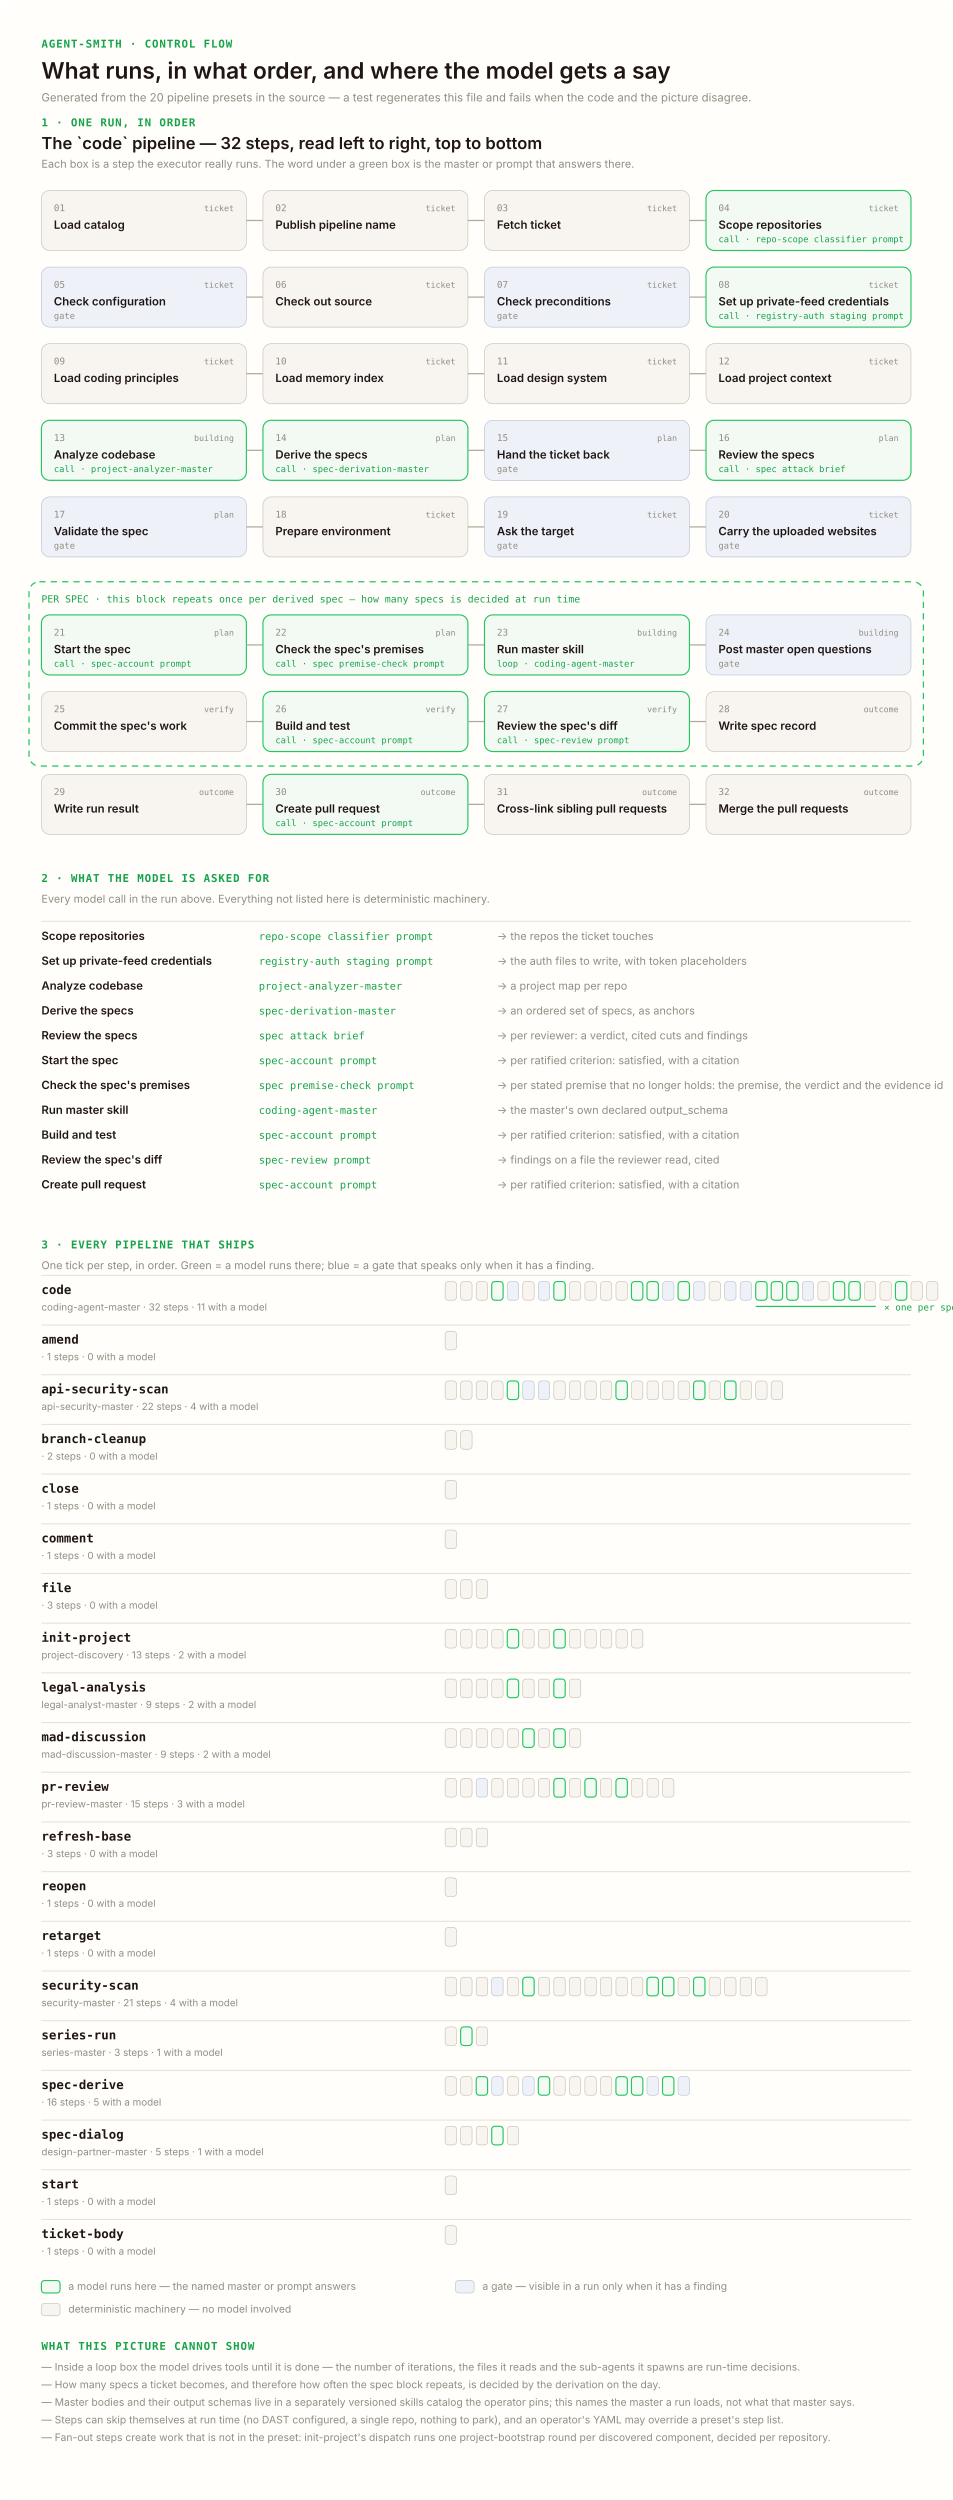
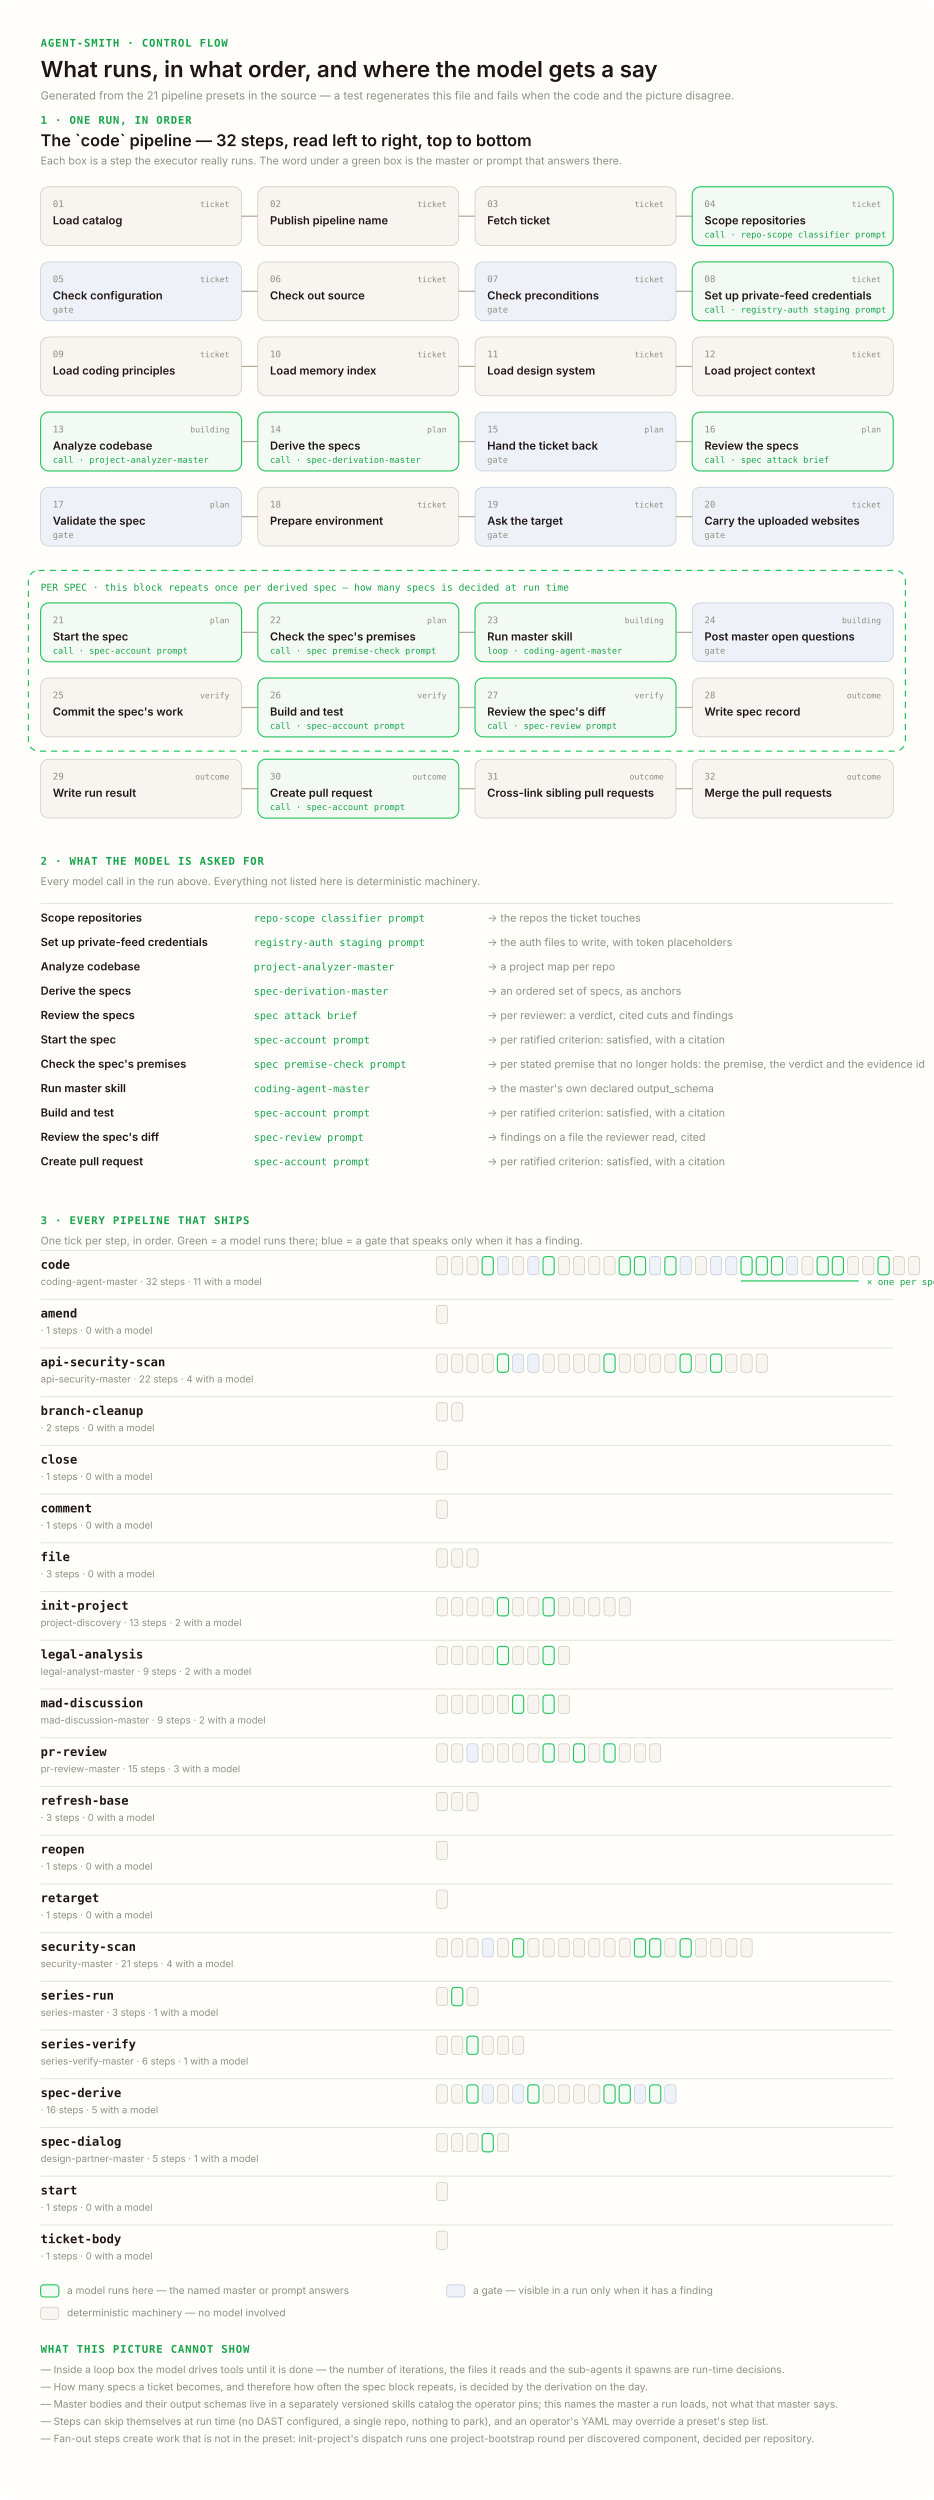
- <svg xmlns="http://www.w3.org/2000/svg" viewBox="0 0 920 2415" role="img" aria-labelledby="cf-title cf-desc">
+ <svg xmlns="http://www.w3.org/2000/svg" viewBox="0 0 920 2463" role="img" aria-labelledby="cf-title cf-desc">
  <style>
    .cf-bg        { fill: #fffefb; }
    .cf-surface   { fill: #f8f4f0; stroke: #c5c0b1; stroke-width: 0.6; }
    .cf-gate      { fill: #eef2f8; stroke: #b7c1d1; stroke-width: 0.6; }
    .cf-model     { fill: #f3faf4; stroke: #22c55e; stroke-width: 1.1; }
    .cf-block     { fill: none;    stroke: #22c55e; stroke-width: 1.2; stroke-dasharray: 6 5; }
    .cf-blockline { stroke: #22c55e; stroke-width: 1.2; }
    .cf-flow      { stroke: #b0a99a; stroke-width: 1.2; }
    .cf-rule      { stroke: #e6e2d8; stroke-width: 1; }
    .cf-text      { fill: #201515; font-family: 'Inter', system-ui, sans-serif; }
    .cf-mute      { fill: #8f8c80; font-family: 'Inter', system-ui, sans-serif; }
    .cf-mono      { fill: #201515; font-family: 'IBM Plex Mono', ui-monospace, monospace; }
    .cf-mono-mute { fill: #8f8c80; font-family: 'IBM Plex Mono', ui-monospace, monospace; }
    .cf-accent    { fill: #16a34a; font-family: 'IBM Plex Mono', ui-monospace, monospace; }
    .cf-tag       { fill: #16a34a; font-family: 'IBM Plex Mono', ui-monospace, monospace; letter-spacing: 0.8px; }
  </style>
-   <rect width="920" height="2415" rx="14" class="cf-bg" />
+   <rect width="920" height="2463" rx="14" class="cf-bg" />
  <text x="40" y="46" class="cf-tag" font-size="10.5" font-weight="600" text-anchor="start">AGENT-SMITH · CONTROL FLOW</text>
  <text x="40" y="76" class="cf-text" font-size="22" font-weight="600" text-anchor="start">What runs, in what order, and where the model gets a say</text>
-   <text x="40" y="98" class="cf-mute" font-size="11" font-weight="400" text-anchor="start">Generated from the 20 pipeline presets in the source — a test regenerates this file and fails when the code and the picture disagree.</text>
+   <text x="40" y="98" class="cf-mute" font-size="11" font-weight="400" text-anchor="start">Generated from the 21 pipeline presets in the source — a test regenerates this file and fails when the code and the picture disagree.</text>
  <text x="40" y="122" class="cf-tag" font-size="10.5" font-weight="600" text-anchor="start">1 · ONE RUN, IN ORDER</text>
  <text x="40" y="144" class="cf-text" font-size="16" font-weight="600" text-anchor="start">The `code` pipeline — 32 steps, read left to right, top to bottom</text>
  <text x="40" y="162" class="cf-mute" font-size="10.5" font-weight="400" text-anchor="start">Each box is a step the executor really runs. The word under a green box is the master or prompt that answers there.</text>
  <rect x="40" y="184" width="198" height="58" rx="8" class="cf-surface" />
  <text x="52" y="204" class="cf-mono-mute" font-size="9" font-weight="400" text-anchor="start">01</text>
  <text x="226" y="204" class="cf-mono-mute" font-size="8" font-weight="400" text-anchor="end">ticket</text>
  <text x="52" y="221" class="cf-text" font-size="11" font-weight="600" text-anchor="start">Load catalog</text>
  <line x1="238" y1="213" x2="254" y2="213" class="cf-flow" />
  <rect x="254" y="184" width="198" height="58" rx="8" class="cf-surface" />
  <text x="266" y="204" class="cf-mono-mute" font-size="9" font-weight="400" text-anchor="start">02</text>
  <text x="440" y="204" class="cf-mono-mute" font-size="8" font-weight="400" text-anchor="end">ticket</text>
  <text x="266" y="221" class="cf-text" font-size="11" font-weight="600" text-anchor="start">Publish pipeline name</text>
  <line x1="452" y1="213" x2="468" y2="213" class="cf-flow" />
  <rect x="468" y="184" width="198" height="58" rx="8" class="cf-surface" />
  <text x="480" y="204" class="cf-mono-mute" font-size="9" font-weight="400" text-anchor="start">03</text>
  <text x="654" y="204" class="cf-mono-mute" font-size="8" font-weight="400" text-anchor="end">ticket</text>
  <text x="480" y="221" class="cf-text" font-size="11" font-weight="600" text-anchor="start">Fetch ticket</text>
  <line x1="666" y1="213" x2="682" y2="213" class="cf-flow" />
  <rect x="682" y="184" width="198" height="58" rx="8" class="cf-model" />
  <text x="694" y="204" class="cf-mono-mute" font-size="9" font-weight="400" text-anchor="start">04</text>
  <text x="868" y="204" class="cf-mono-mute" font-size="8" font-weight="400" text-anchor="end">ticket</text>
  <text x="694" y="221" class="cf-text" font-size="11" font-weight="600" text-anchor="start">Scope repositories</text>
  <text x="694" y="234" class="cf-accent" font-size="8.5" font-weight="400" text-anchor="start">call · repo-scope classifier prompt</text>
  <rect x="40" y="258" width="198" height="58" rx="8" class="cf-gate" />
  <text x="52" y="278" class="cf-mono-mute" font-size="9" font-weight="400" text-anchor="start">05</text>
  <text x="226" y="278" class="cf-mono-mute" font-size="8" font-weight="400" text-anchor="end">ticket</text>
  <text x="52" y="295" class="cf-text" font-size="11" font-weight="600" text-anchor="start">Check configuration</text>
  <text x="52" y="308" class="cf-mono-mute" font-size="8.5" font-weight="400" text-anchor="start">gate</text>
  <line x1="238" y1="287" x2="254" y2="287" class="cf-flow" />
  <rect x="254" y="258" width="198" height="58" rx="8" class="cf-surface" />
  <text x="266" y="278" class="cf-mono-mute" font-size="9" font-weight="400" text-anchor="start">06</text>
  <text x="440" y="278" class="cf-mono-mute" font-size="8" font-weight="400" text-anchor="end">ticket</text>
  <text x="266" y="295" class="cf-text" font-size="11" font-weight="600" text-anchor="start">Check out source</text>
  <line x1="452" y1="287" x2="468" y2="287" class="cf-flow" />
  <rect x="468" y="258" width="198" height="58" rx="8" class="cf-gate" />
  <text x="480" y="278" class="cf-mono-mute" font-size="9" font-weight="400" text-anchor="start">07</text>
  <text x="654" y="278" class="cf-mono-mute" font-size="8" font-weight="400" text-anchor="end">ticket</text>
  <text x="480" y="295" class="cf-text" font-size="11" font-weight="600" text-anchor="start">Check preconditions</text>
  <text x="480" y="308" class="cf-mono-mute" font-size="8.5" font-weight="400" text-anchor="start">gate</text>
  <line x1="666" y1="287" x2="682" y2="287" class="cf-flow" />
  <rect x="682" y="258" width="198" height="58" rx="8" class="cf-model" />
  <text x="694" y="278" class="cf-mono-mute" font-size="9" font-weight="400" text-anchor="start">08</text>
  <text x="868" y="278" class="cf-mono-mute" font-size="8" font-weight="400" text-anchor="end">ticket</text>
  <text x="694" y="295" class="cf-text" font-size="11" font-weight="600" text-anchor="start">Set up private-feed credentials</text>
  <text x="694" y="308" class="cf-accent" font-size="8.5" font-weight="400" text-anchor="start">call · registry-auth staging prompt</text>
  <rect x="40" y="332" width="198" height="58" rx="8" class="cf-surface" />
  <text x="52" y="352" class="cf-mono-mute" font-size="9" font-weight="400" text-anchor="start">09</text>
  <text x="226" y="352" class="cf-mono-mute" font-size="8" font-weight="400" text-anchor="end">ticket</text>
  <text x="52" y="369" class="cf-text" font-size="11" font-weight="600" text-anchor="start">Load coding principles</text>
  <line x1="238" y1="361" x2="254" y2="361" class="cf-flow" />
  <rect x="254" y="332" width="198" height="58" rx="8" class="cf-surface" />
  <text x="266" y="352" class="cf-mono-mute" font-size="9" font-weight="400" text-anchor="start">10</text>
  <text x="440" y="352" class="cf-mono-mute" font-size="8" font-weight="400" text-anchor="end">ticket</text>
  <text x="266" y="369" class="cf-text" font-size="11" font-weight="600" text-anchor="start">Load memory index</text>
  <line x1="452" y1="361" x2="468" y2="361" class="cf-flow" />
  <rect x="468" y="332" width="198" height="58" rx="8" class="cf-surface" />
  <text x="480" y="352" class="cf-mono-mute" font-size="9" font-weight="400" text-anchor="start">11</text>
  <text x="654" y="352" class="cf-mono-mute" font-size="8" font-weight="400" text-anchor="end">ticket</text>
  <text x="480" y="369" class="cf-text" font-size="11" font-weight="600" text-anchor="start">Load design system</text>
  <line x1="666" y1="361" x2="682" y2="361" class="cf-flow" />
  <rect x="682" y="332" width="198" height="58" rx="8" class="cf-surface" />
  <text x="694" y="352" class="cf-mono-mute" font-size="9" font-weight="400" text-anchor="start">12</text>
  <text x="868" y="352" class="cf-mono-mute" font-size="8" font-weight="400" text-anchor="end">ticket</text>
  <text x="694" y="369" class="cf-text" font-size="11" font-weight="600" text-anchor="start">Load project context</text>
  <rect x="40" y="406" width="198" height="58" rx="8" class="cf-model" />
  <text x="52" y="426" class="cf-mono-mute" font-size="9" font-weight="400" text-anchor="start">13</text>
  <text x="226" y="426" class="cf-mono-mute" font-size="8" font-weight="400" text-anchor="end">building</text>
  <text x="52" y="443" class="cf-text" font-size="11" font-weight="600" text-anchor="start">Analyze codebase</text>
  <text x="52" y="456" class="cf-accent" font-size="8.5" font-weight="400" text-anchor="start">call · project-analyzer-master</text>
  <line x1="238" y1="435" x2="254" y2="435" class="cf-flow" />
  <rect x="254" y="406" width="198" height="58" rx="8" class="cf-model" />
  <text x="266" y="426" class="cf-mono-mute" font-size="9" font-weight="400" text-anchor="start">14</text>
  <text x="440" y="426" class="cf-mono-mute" font-size="8" font-weight="400" text-anchor="end">plan</text>
  <text x="266" y="443" class="cf-text" font-size="11" font-weight="600" text-anchor="start">Derive the specs</text>
  <text x="266" y="456" class="cf-accent" font-size="8.5" font-weight="400" text-anchor="start">call · spec-derivation-master</text>
  <line x1="452" y1="435" x2="468" y2="435" class="cf-flow" />
  <rect x="468" y="406" width="198" height="58" rx="8" class="cf-gate" />
  <text x="480" y="426" class="cf-mono-mute" font-size="9" font-weight="400" text-anchor="start">15</text>
  <text x="654" y="426" class="cf-mono-mute" font-size="8" font-weight="400" text-anchor="end">plan</text>
  <text x="480" y="443" class="cf-text" font-size="11" font-weight="600" text-anchor="start">Hand the ticket back</text>
  <text x="480" y="456" class="cf-mono-mute" font-size="8.5" font-weight="400" text-anchor="start">gate</text>
  <line x1="666" y1="435" x2="682" y2="435" class="cf-flow" />
  <rect x="682" y="406" width="198" height="58" rx="8" class="cf-model" />
  <text x="694" y="426" class="cf-mono-mute" font-size="9" font-weight="400" text-anchor="start">16</text>
  <text x="868" y="426" class="cf-mono-mute" font-size="8" font-weight="400" text-anchor="end">plan</text>
  <text x="694" y="443" class="cf-text" font-size="11" font-weight="600" text-anchor="start">Review the specs</text>
  <text x="694" y="456" class="cf-accent" font-size="8.5" font-weight="400" text-anchor="start">call · spec attack brief</text>
  <rect x="40" y="480" width="198" height="58" rx="8" class="cf-gate" />
  <text x="52" y="500" class="cf-mono-mute" font-size="9" font-weight="400" text-anchor="start">17</text>
  <text x="226" y="500" class="cf-mono-mute" font-size="8" font-weight="400" text-anchor="end">plan</text>
  <text x="52" y="517" class="cf-text" font-size="11" font-weight="600" text-anchor="start">Validate the spec</text>
  <text x="52" y="530" class="cf-mono-mute" font-size="8.5" font-weight="400" text-anchor="start">gate</text>
  <line x1="238" y1="509" x2="254" y2="509" class="cf-flow" />
  <rect x="254" y="480" width="198" height="58" rx="8" class="cf-surface" />
  <text x="266" y="500" class="cf-mono-mute" font-size="9" font-weight="400" text-anchor="start">18</text>
  <text x="440" y="500" class="cf-mono-mute" font-size="8" font-weight="400" text-anchor="end">ticket</text>
  <text x="266" y="517" class="cf-text" font-size="11" font-weight="600" text-anchor="start">Prepare environment</text>
  <line x1="452" y1="509" x2="468" y2="509" class="cf-flow" />
  <rect x="468" y="480" width="198" height="58" rx="8" class="cf-gate" />
  <text x="480" y="500" class="cf-mono-mute" font-size="9" font-weight="400" text-anchor="start">19</text>
  <text x="654" y="500" class="cf-mono-mute" font-size="8" font-weight="400" text-anchor="end">ticket</text>
  <text x="480" y="517" class="cf-text" font-size="11" font-weight="600" text-anchor="start">Ask the target</text>
  <text x="480" y="530" class="cf-mono-mute" font-size="8.5" font-weight="400" text-anchor="start">gate</text>
  <line x1="666" y1="509" x2="682" y2="509" class="cf-flow" />
  <rect x="682" y="480" width="198" height="58" rx="8" class="cf-gate" />
  <text x="694" y="500" class="cf-mono-mute" font-size="9" font-weight="400" text-anchor="start">20</text>
  <text x="868" y="500" class="cf-mono-mute" font-size="8" font-weight="400" text-anchor="end">ticket</text>
  <text x="694" y="517" class="cf-text" font-size="11" font-weight="600" text-anchor="start">Carry the uploaded websites</text>
  <text x="694" y="530" class="cf-mono-mute" font-size="8.5" font-weight="400" text-anchor="start">gate</text>
  <rect x="28" y="562" width="864" height="178" rx="10" class="cf-block" />
  <text x="40" y="582" class="cf-accent" font-size="9.5" font-weight="400" text-anchor="start">PER SPEC · this block repeats once per derived spec — how many specs is decided at run time</text>
  <rect x="40" y="594" width="198" height="58" rx="8" class="cf-model" />
  <text x="52" y="614" class="cf-mono-mute" font-size="9" font-weight="400" text-anchor="start">21</text>
  <text x="226" y="614" class="cf-mono-mute" font-size="8" font-weight="400" text-anchor="end">plan</text>
  <text x="52" y="631" class="cf-text" font-size="11" font-weight="600" text-anchor="start">Start the spec</text>
  <text x="52" y="644" class="cf-accent" font-size="8.5" font-weight="400" text-anchor="start">call · spec-account prompt</text>
  <line x1="238" y1="623" x2="254" y2="623" class="cf-flow" />
  <rect x="254" y="594" width="198" height="58" rx="8" class="cf-model" />
  <text x="266" y="614" class="cf-mono-mute" font-size="9" font-weight="400" text-anchor="start">22</text>
  <text x="440" y="614" class="cf-mono-mute" font-size="8" font-weight="400" text-anchor="end">plan</text>
  <text x="266" y="631" class="cf-text" font-size="11" font-weight="600" text-anchor="start">Check the spec's premises</text>
  <text x="266" y="644" class="cf-accent" font-size="8.5" font-weight="400" text-anchor="start">call · spec premise-check prompt</text>
  <line x1="452" y1="623" x2="468" y2="623" class="cf-flow" />
  <rect x="468" y="594" width="198" height="58" rx="8" class="cf-model" />
  <text x="480" y="614" class="cf-mono-mute" font-size="9" font-weight="400" text-anchor="start">23</text>
  <text x="654" y="614" class="cf-mono-mute" font-size="8" font-weight="400" text-anchor="end">building</text>
  <text x="480" y="631" class="cf-text" font-size="11" font-weight="600" text-anchor="start">Run master skill</text>
  <text x="480" y="644" class="cf-accent" font-size="8.5" font-weight="400" text-anchor="start">loop · coding-agent-master</text>
  <line x1="666" y1="623" x2="682" y2="623" class="cf-flow" />
  <rect x="682" y="594" width="198" height="58" rx="8" class="cf-gate" />
  <text x="694" y="614" class="cf-mono-mute" font-size="9" font-weight="400" text-anchor="start">24</text>
  <text x="868" y="614" class="cf-mono-mute" font-size="8" font-weight="400" text-anchor="end">building</text>
  <text x="694" y="631" class="cf-text" font-size="11" font-weight="600" text-anchor="start">Post master open questions</text>
  <text x="694" y="644" class="cf-mono-mute" font-size="8.5" font-weight="400" text-anchor="start">gate</text>
  <rect x="40" y="668" width="198" height="58" rx="8" class="cf-surface" />
  <text x="52" y="688" class="cf-mono-mute" font-size="9" font-weight="400" text-anchor="start">25</text>
  <text x="226" y="688" class="cf-mono-mute" font-size="8" font-weight="400" text-anchor="end">verify</text>
  <text x="52" y="705" class="cf-text" font-size="11" font-weight="600" text-anchor="start">Commit the spec's work</text>
  <line x1="238" y1="697" x2="254" y2="697" class="cf-flow" />
  <rect x="254" y="668" width="198" height="58" rx="8" class="cf-model" />
  <text x="266" y="688" class="cf-mono-mute" font-size="9" font-weight="400" text-anchor="start">26</text>
  <text x="440" y="688" class="cf-mono-mute" font-size="8" font-weight="400" text-anchor="end">verify</text>
  <text x="266" y="705" class="cf-text" font-size="11" font-weight="600" text-anchor="start">Build and test</text>
  <text x="266" y="718" class="cf-accent" font-size="8.5" font-weight="400" text-anchor="start">call · spec-account prompt</text>
  <line x1="452" y1="697" x2="468" y2="697" class="cf-flow" />
  <rect x="468" y="668" width="198" height="58" rx="8" class="cf-model" />
  <text x="480" y="688" class="cf-mono-mute" font-size="9" font-weight="400" text-anchor="start">27</text>
  <text x="654" y="688" class="cf-mono-mute" font-size="8" font-weight="400" text-anchor="end">verify</text>
  <text x="480" y="705" class="cf-text" font-size="11" font-weight="600" text-anchor="start">Review the spec's diff</text>
  <text x="480" y="718" class="cf-accent" font-size="8.5" font-weight="400" text-anchor="start">call · spec-review prompt</text>
  <line x1="666" y1="697" x2="682" y2="697" class="cf-flow" />
  <rect x="682" y="668" width="198" height="58" rx="8" class="cf-surface" />
  <text x="694" y="688" class="cf-mono-mute" font-size="9" font-weight="400" text-anchor="start">28</text>
  <text x="868" y="688" class="cf-mono-mute" font-size="8" font-weight="400" text-anchor="end">outcome</text>
  <text x="694" y="705" class="cf-text" font-size="11" font-weight="600" text-anchor="start">Write spec record</text>
  <rect x="40" y="748" width="198" height="58" rx="8" class="cf-surface" />
  <text x="52" y="768" class="cf-mono-mute" font-size="9" font-weight="400" text-anchor="start">29</text>
  <text x="226" y="768" class="cf-mono-mute" font-size="8" font-weight="400" text-anchor="end">outcome</text>
  <text x="52" y="785" class="cf-text" font-size="11" font-weight="600" text-anchor="start">Write run result</text>
  <line x1="238" y1="777" x2="254" y2="777" class="cf-flow" />
  <rect x="254" y="748" width="198" height="58" rx="8" class="cf-model" />
  <text x="266" y="768" class="cf-mono-mute" font-size="9" font-weight="400" text-anchor="start">30</text>
  <text x="440" y="768" class="cf-mono-mute" font-size="8" font-weight="400" text-anchor="end">outcome</text>
  <text x="266" y="785" class="cf-text" font-size="11" font-weight="600" text-anchor="start">Create pull request</text>
  <text x="266" y="798" class="cf-accent" font-size="8.5" font-weight="400" text-anchor="start">call · spec-account prompt</text>
  <line x1="452" y1="777" x2="468" y2="777" class="cf-flow" />
  <rect x="468" y="748" width="198" height="58" rx="8" class="cf-surface" />
  <text x="480" y="768" class="cf-mono-mute" font-size="9" font-weight="400" text-anchor="start">31</text>
  <text x="654" y="768" class="cf-mono-mute" font-size="8" font-weight="400" text-anchor="end">outcome</text>
  <text x="480" y="785" class="cf-text" font-size="11" font-weight="600" text-anchor="start">Cross-link sibling pull requests</text>
  <line x1="666" y1="777" x2="682" y2="777" class="cf-flow" />
  <rect x="682" y="748" width="198" height="58" rx="8" class="cf-surface" />
  <text x="694" y="768" class="cf-mono-mute" font-size="9" font-weight="400" text-anchor="start">32</text>
  <text x="868" y="768" class="cf-mono-mute" font-size="8" font-weight="400" text-anchor="end">outcome</text>
  <text x="694" y="785" class="cf-text" font-size="11" font-weight="600" text-anchor="start">Merge the pull requests</text>
  <text x="40" y="852" class="cf-tag" font-size="10.5" font-weight="600" text-anchor="start">2 · WHAT THE MODEL IS ASKED FOR</text>
  <text x="40" y="872" class="cf-mute" font-size="10.5" font-weight="400" text-anchor="start">Every model call in the run above. Everything not listed here is deterministic machinery.</text>
  <line x1="40" y1="890" x2="880" y2="890" class="cf-rule" />
  <text x="40" y="908" class="cf-text" font-size="11" font-weight="600" text-anchor="start">Scope repositories</text>
  <text x="250" y="908" class="cf-accent" font-size="10" font-weight="400" text-anchor="start">repo-scope classifier prompt</text>
  <text x="480" y="908" class="cf-mute" font-size="10.5" font-weight="400" text-anchor="start">→ the repos the ticket touches</text>
  <text x="40" y="932" class="cf-text" font-size="11" font-weight="600" text-anchor="start">Set up private-feed credentials</text>
  <text x="250" y="932" class="cf-accent" font-size="10" font-weight="400" text-anchor="start">registry-auth staging prompt</text>
  <text x="480" y="932" class="cf-mute" font-size="10.5" font-weight="400" text-anchor="start">→ the auth files to write, with token placeholders</text>
  <text x="40" y="956" class="cf-text" font-size="11" font-weight="600" text-anchor="start">Analyze codebase</text>
  <text x="250" y="956" class="cf-accent" font-size="10" font-weight="400" text-anchor="start">project-analyzer-master</text>
  <text x="480" y="956" class="cf-mute" font-size="10.5" font-weight="400" text-anchor="start">→ a project map per repo</text>
  <text x="40" y="980" class="cf-text" font-size="11" font-weight="600" text-anchor="start">Derive the specs</text>
  <text x="250" y="980" class="cf-accent" font-size="10" font-weight="400" text-anchor="start">spec-derivation-master</text>
  <text x="480" y="980" class="cf-mute" font-size="10.5" font-weight="400" text-anchor="start">→ an ordered set of specs, as anchors</text>
  <text x="40" y="1004" class="cf-text" font-size="11" font-weight="600" text-anchor="start">Review the specs</text>
  <text x="250" y="1004" class="cf-accent" font-size="10" font-weight="400" text-anchor="start">spec attack brief</text>
  <text x="480" y="1004" class="cf-mute" font-size="10.5" font-weight="400" text-anchor="start">→ per reviewer: a verdict, cited cuts and findings</text>
  <text x="40" y="1028" class="cf-text" font-size="11" font-weight="600" text-anchor="start">Start the spec</text>
  <text x="250" y="1028" class="cf-accent" font-size="10" font-weight="400" text-anchor="start">spec-account prompt</text>
  <text x="480" y="1028" class="cf-mute" font-size="10.5" font-weight="400" text-anchor="start">→ per ratified criterion: satisfied, with a citation</text>
  <text x="40" y="1052" class="cf-text" font-size="11" font-weight="600" text-anchor="start">Check the spec's premises</text>
  <text x="250" y="1052" class="cf-accent" font-size="10" font-weight="400" text-anchor="start">spec premise-check prompt</text>
  <text x="480" y="1052" class="cf-mute" font-size="10.5" font-weight="400" text-anchor="start">→ per stated premise that no longer holds: the premise, the verdict and the evidence id</text>
  <text x="40" y="1076" class="cf-text" font-size="11" font-weight="600" text-anchor="start">Run master skill</text>
  <text x="250" y="1076" class="cf-accent" font-size="10" font-weight="400" text-anchor="start">coding-agent-master</text>
  <text x="480" y="1076" class="cf-mute" font-size="10.5" font-weight="400" text-anchor="start">→ the master's own declared output_schema</text>
  <text x="40" y="1100" class="cf-text" font-size="11" font-weight="600" text-anchor="start">Build and test</text>
  <text x="250" y="1100" class="cf-accent" font-size="10" font-weight="400" text-anchor="start">spec-account prompt</text>
  <text x="480" y="1100" class="cf-mute" font-size="10.5" font-weight="400" text-anchor="start">→ per ratified criterion: satisfied, with a citation</text>
  <text x="40" y="1124" class="cf-text" font-size="11" font-weight="600" text-anchor="start">Review the spec's diff</text>
  <text x="250" y="1124" class="cf-accent" font-size="10" font-weight="400" text-anchor="start">spec-review prompt</text>
  <text x="480" y="1124" class="cf-mute" font-size="10.5" font-weight="400" text-anchor="start">→ findings on a file the reviewer read, cited</text>
  <text x="40" y="1148" class="cf-text" font-size="11" font-weight="600" text-anchor="start">Create pull request</text>
  <text x="250" y="1148" class="cf-accent" font-size="10" font-weight="400" text-anchor="start">spec-account prompt</text>
  <text x="480" y="1148" class="cf-mute" font-size="10.5" font-weight="400" text-anchor="start">→ per ratified criterion: satisfied, with a citation</text>
  <text x="40" y="1206" class="cf-tag" font-size="10.5" font-weight="600" text-anchor="start">3 · EVERY PIPELINE THAT SHIPS</text>
  <text x="40" y="1226" class="cf-mute" font-size="10.5" font-weight="400" text-anchor="start">One tick per step, in order. Green = a model runs there; blue = a gate that speaks only when it has a finding.</text>
  <line x1="40" y1="1232" x2="880" y2="1232" class="cf-rule" />
  <text x="40" y="1250" class="cf-mono" font-size="12" font-weight="600" text-anchor="start">code</text>
  <text x="40" y="1266" class="cf-mute" font-size="9.5" font-weight="400" text-anchor="start">coding-agent-master · 32 steps · 11 with a model</text>
  <rect x="430" y="1238" width="11" height="18" rx="3" class="cf-surface" />
  <rect x="445" y="1238" width="11" height="18" rx="3" class="cf-surface" />
  <rect x="460" y="1238" width="11" height="18" rx="3" class="cf-surface" />
  <rect x="475" y="1238" width="11" height="18" rx="3" class="cf-model" />
  <rect x="490" y="1238" width="11" height="18" rx="3" class="cf-gate" />
  <rect x="505" y="1238" width="11" height="18" rx="3" class="cf-surface" />
  <rect x="520" y="1238" width="11" height="18" rx="3" class="cf-gate" />
  <rect x="535" y="1238" width="11" height="18" rx="3" class="cf-model" />
  <rect x="550" y="1238" width="11" height="18" rx="3" class="cf-surface" />
  <rect x="565" y="1238" width="11" height="18" rx="3" class="cf-surface" />
  <rect x="580" y="1238" width="11" height="18" rx="3" class="cf-surface" />
  <rect x="595" y="1238" width="11" height="18" rx="3" class="cf-surface" />
  <rect x="610" y="1238" width="11" height="18" rx="3" class="cf-model" />
  <rect x="625" y="1238" width="11" height="18" rx="3" class="cf-model" />
  <rect x="640" y="1238" width="11" height="18" rx="3" class="cf-gate" />
  <rect x="655" y="1238" width="11" height="18" rx="3" class="cf-model" />
  <rect x="670" y="1238" width="11" height="18" rx="3" class="cf-gate" />
  <rect x="685" y="1238" width="11" height="18" rx="3" class="cf-surface" />
  <rect x="700" y="1238" width="11" height="18" rx="3" class="cf-gate" />
  <rect x="715" y="1238" width="11" height="18" rx="3" class="cf-gate" />
  <rect x="730" y="1238" width="11" height="18" rx="3" class="cf-model" />
  <rect x="745" y="1238" width="11" height="18" rx="3" class="cf-model" />
  <rect x="760" y="1238" width="11" height="18" rx="3" class="cf-model" />
  <rect x="775" y="1238" width="11" height="18" rx="3" class="cf-gate" />
  <rect x="790" y="1238" width="11" height="18" rx="3" class="cf-surface" />
  <rect x="805" y="1238" width="11" height="18" rx="3" class="cf-model" />
  <rect x="820" y="1238" width="11" height="18" rx="3" class="cf-model" />
  <rect x="835" y="1238" width="11" height="18" rx="3" class="cf-surface" />
  <rect x="850" y="1238" width="11" height="18" rx="3" class="cf-surface" />
  <rect x="865" y="1238" width="11" height="18" rx="3" class="cf-model" />
  <rect x="880" y="1238" width="11" height="18" rx="3" class="cf-surface" />
  <rect x="895" y="1238" width="11" height="18" rx="3" class="cf-surface" />
  <line x1="730" y1="1262" x2="846" y2="1262" class="cf-blockline" />
  <text x="854" y="1266" class="cf-accent" font-size="9" font-weight="400" text-anchor="start">× one per spec</text>
  <line x1="40" y1="1280" x2="880" y2="1280" class="cf-rule" />
  <text x="40" y="1298" class="cf-mono" font-size="12" font-weight="600" text-anchor="start">amend</text>
  <text x="40" y="1314" class="cf-mute" font-size="9.5" font-weight="400" text-anchor="start"> · 1 steps · 0 with a model</text>
  <rect x="430" y="1286" width="11" height="18" rx="3" class="cf-surface" />
  <line x1="40" y1="1328" x2="880" y2="1328" class="cf-rule" />
  <text x="40" y="1346" class="cf-mono" font-size="12" font-weight="600" text-anchor="start">api-security-scan</text>
  <text x="40" y="1362" class="cf-mute" font-size="9.5" font-weight="400" text-anchor="start">api-security-master · 22 steps · 4 with a model</text>
  <rect x="430" y="1334" width="11" height="18" rx="3" class="cf-surface" />
  <rect x="445" y="1334" width="11" height="18" rx="3" class="cf-surface" />
  <rect x="460" y="1334" width="11" height="18" rx="3" class="cf-surface" />
  <rect x="475" y="1334" width="11" height="18" rx="3" class="cf-surface" />
  <rect x="490" y="1334" width="11" height="18" rx="3" class="cf-model" />
  <rect x="505" y="1334" width="11" height="18" rx="3" class="cf-gate" />
  <rect x="520" y="1334" width="11" height="18" rx="3" class="cf-gate" />
  <rect x="535" y="1334" width="11" height="18" rx="3" class="cf-surface" />
  <rect x="550" y="1334" width="11" height="18" rx="3" class="cf-surface" />
  <rect x="565" y="1334" width="11" height="18" rx="3" class="cf-surface" />
  <rect x="580" y="1334" width="11" height="18" rx="3" class="cf-surface" />
  <rect x="595" y="1334" width="11" height="18" rx="3" class="cf-model" />
  <rect x="610" y="1334" width="11" height="18" rx="3" class="cf-surface" />
  <rect x="625" y="1334" width="11" height="18" rx="3" class="cf-surface" />
  <rect x="640" y="1334" width="11" height="18" rx="3" class="cf-surface" />
  <rect x="655" y="1334" width="11" height="18" rx="3" class="cf-surface" />
  <rect x="670" y="1334" width="11" height="18" rx="3" class="cf-model" />
  <rect x="685" y="1334" width="11" height="18" rx="3" class="cf-surface" />
  <rect x="700" y="1334" width="11" height="18" rx="3" class="cf-model" />
  <rect x="715" y="1334" width="11" height="18" rx="3" class="cf-surface" />
  <rect x="730" y="1334" width="11" height="18" rx="3" class="cf-surface" />
  <rect x="745" y="1334" width="11" height="18" rx="3" class="cf-surface" />
  <line x1="40" y1="1376" x2="880" y2="1376" class="cf-rule" />
  <text x="40" y="1394" class="cf-mono" font-size="12" font-weight="600" text-anchor="start">branch-cleanup</text>
  <text x="40" y="1410" class="cf-mute" font-size="9.5" font-weight="400" text-anchor="start"> · 2 steps · 0 with a model</text>
  <rect x="430" y="1382" width="11" height="18" rx="3" class="cf-surface" />
  <rect x="445" y="1382" width="11" height="18" rx="3" class="cf-surface" />
  <line x1="40" y1="1424" x2="880" y2="1424" class="cf-rule" />
  <text x="40" y="1442" class="cf-mono" font-size="12" font-weight="600" text-anchor="start">close</text>
  <text x="40" y="1458" class="cf-mute" font-size="9.5" font-weight="400" text-anchor="start"> · 1 steps · 0 with a model</text>
  <rect x="430" y="1430" width="11" height="18" rx="3" class="cf-surface" />
  <line x1="40" y1="1472" x2="880" y2="1472" class="cf-rule" />
  <text x="40" y="1490" class="cf-mono" font-size="12" font-weight="600" text-anchor="start">comment</text>
  <text x="40" y="1506" class="cf-mute" font-size="9.5" font-weight="400" text-anchor="start"> · 1 steps · 0 with a model</text>
  <rect x="430" y="1478" width="11" height="18" rx="3" class="cf-surface" />
  <line x1="40" y1="1520" x2="880" y2="1520" class="cf-rule" />
  <text x="40" y="1538" class="cf-mono" font-size="12" font-weight="600" text-anchor="start">file</text>
  <text x="40" y="1554" class="cf-mute" font-size="9.5" font-weight="400" text-anchor="start"> · 3 steps · 0 with a model</text>
  <rect x="430" y="1526" width="11" height="18" rx="3" class="cf-surface" />
  <rect x="445" y="1526" width="11" height="18" rx="3" class="cf-surface" />
  <rect x="460" y="1526" width="11" height="18" rx="3" class="cf-surface" />
  <line x1="40" y1="1568" x2="880" y2="1568" class="cf-rule" />
  <text x="40" y="1586" class="cf-mono" font-size="12" font-weight="600" text-anchor="start">init-project</text>
  <text x="40" y="1602" class="cf-mute" font-size="9.5" font-weight="400" text-anchor="start">project-discovery · 13 steps · 2 with a model</text>
  <rect x="430" y="1574" width="11" height="18" rx="3" class="cf-surface" />
  <rect x="445" y="1574" width="11" height="18" rx="3" class="cf-surface" />
  <rect x="460" y="1574" width="11" height="18" rx="3" class="cf-surface" />
  <rect x="475" y="1574" width="11" height="18" rx="3" class="cf-surface" />
  <rect x="490" y="1574" width="11" height="18" rx="3" class="cf-model" />
  <rect x="505" y="1574" width="11" height="18" rx="3" class="cf-surface" />
  <rect x="520" y="1574" width="11" height="18" rx="3" class="cf-surface" />
  <rect x="535" y="1574" width="11" height="18" rx="3" class="cf-model" />
  <rect x="550" y="1574" width="11" height="18" rx="3" class="cf-surface" />
  <rect x="565" y="1574" width="11" height="18" rx="3" class="cf-surface" />
  <rect x="580" y="1574" width="11" height="18" rx="3" class="cf-surface" />
  <rect x="595" y="1574" width="11" height="18" rx="3" class="cf-surface" />
  <rect x="610" y="1574" width="11" height="18" rx="3" class="cf-surface" />
  <line x1="40" y1="1616" x2="880" y2="1616" class="cf-rule" />
  <text x="40" y="1634" class="cf-mono" font-size="12" font-weight="600" text-anchor="start">legal-analysis</text>
  <text x="40" y="1650" class="cf-mute" font-size="9.5" font-weight="400" text-anchor="start">legal-analyst-master · 9 steps · 2 with a model</text>
  <rect x="430" y="1622" width="11" height="18" rx="3" class="cf-surface" />
  <rect x="445" y="1622" width="11" height="18" rx="3" class="cf-surface" />
  <rect x="460" y="1622" width="11" height="18" rx="3" class="cf-surface" />
  <rect x="475" y="1622" width="11" height="18" rx="3" class="cf-surface" />
  <rect x="490" y="1622" width="11" height="18" rx="3" class="cf-model" />
  <rect x="505" y="1622" width="11" height="18" rx="3" class="cf-surface" />
  <rect x="520" y="1622" width="11" height="18" rx="3" class="cf-surface" />
  <rect x="535" y="1622" width="11" height="18" rx="3" class="cf-model" />
  <rect x="550" y="1622" width="11" height="18" rx="3" class="cf-surface" />
  <line x1="40" y1="1664" x2="880" y2="1664" class="cf-rule" />
  <text x="40" y="1682" class="cf-mono" font-size="12" font-weight="600" text-anchor="start">mad-discussion</text>
  <text x="40" y="1698" class="cf-mute" font-size="9.5" font-weight="400" text-anchor="start">mad-discussion-master · 9 steps · 2 with a model</text>
  <rect x="430" y="1670" width="11" height="18" rx="3" class="cf-surface" />
  <rect x="445" y="1670" width="11" height="18" rx="3" class="cf-surface" />
  <rect x="460" y="1670" width="11" height="18" rx="3" class="cf-surface" />
  <rect x="475" y="1670" width="11" height="18" rx="3" class="cf-surface" />
  <rect x="490" y="1670" width="11" height="18" rx="3" class="cf-surface" />
  <rect x="505" y="1670" width="11" height="18" rx="3" class="cf-model" />
  <rect x="520" y="1670" width="11" height="18" rx="3" class="cf-surface" />
  <rect x="535" y="1670" width="11" height="18" rx="3" class="cf-model" />
  <rect x="550" y="1670" width="11" height="18" rx="3" class="cf-surface" />
  <line x1="40" y1="1712" x2="880" y2="1712" class="cf-rule" />
  <text x="40" y="1730" class="cf-mono" font-size="12" font-weight="600" text-anchor="start">pr-review</text>
  <text x="40" y="1746" class="cf-mute" font-size="9.5" font-weight="400" text-anchor="start">pr-review-master · 15 steps · 3 with a model</text>
  <rect x="430" y="1718" width="11" height="18" rx="3" class="cf-surface" />
  <rect x="445" y="1718" width="11" height="18" rx="3" class="cf-surface" />
  <rect x="460" y="1718" width="11" height="18" rx="3" class="cf-gate" />
  <rect x="475" y="1718" width="11" height="18" rx="3" class="cf-surface" />
  <rect x="490" y="1718" width="11" height="18" rx="3" class="cf-surface" />
  <rect x="505" y="1718" width="11" height="18" rx="3" class="cf-surface" />
  <rect x="520" y="1718" width="11" height="18" rx="3" class="cf-surface" />
  <rect x="535" y="1718" width="11" height="18" rx="3" class="cf-model" />
  <rect x="550" y="1718" width="11" height="18" rx="3" class="cf-surface" />
  <rect x="565" y="1718" width="11" height="18" rx="3" class="cf-model" />
  <rect x="580" y="1718" width="11" height="18" rx="3" class="cf-surface" />
  <rect x="595" y="1718" width="11" height="18" rx="3" class="cf-model" />
  <rect x="610" y="1718" width="11" height="18" rx="3" class="cf-surface" />
  <rect x="625" y="1718" width="11" height="18" rx="3" class="cf-surface" />
  <rect x="640" y="1718" width="11" height="18" rx="3" class="cf-surface" />
  <line x1="40" y1="1760" x2="880" y2="1760" class="cf-rule" />
  <text x="40" y="1778" class="cf-mono" font-size="12" font-weight="600" text-anchor="start">refresh-base</text>
  <text x="40" y="1794" class="cf-mute" font-size="9.5" font-weight="400" text-anchor="start"> · 3 steps · 0 with a model</text>
  <rect x="430" y="1766" width="11" height="18" rx="3" class="cf-surface" />
  <rect x="445" y="1766" width="11" height="18" rx="3" class="cf-surface" />
  <rect x="460" y="1766" width="11" height="18" rx="3" class="cf-surface" />
  <line x1="40" y1="1808" x2="880" y2="1808" class="cf-rule" />
  <text x="40" y="1826" class="cf-mono" font-size="12" font-weight="600" text-anchor="start">reopen</text>
  <text x="40" y="1842" class="cf-mute" font-size="9.5" font-weight="400" text-anchor="start"> · 1 steps · 0 with a model</text>
  <rect x="430" y="1814" width="11" height="18" rx="3" class="cf-surface" />
  <line x1="40" y1="1856" x2="880" y2="1856" class="cf-rule" />
  <text x="40" y="1874" class="cf-mono" font-size="12" font-weight="600" text-anchor="start">retarget</text>
  <text x="40" y="1890" class="cf-mute" font-size="9.5" font-weight="400" text-anchor="start"> · 1 steps · 0 with a model</text>
  <rect x="430" y="1862" width="11" height="18" rx="3" class="cf-surface" />
  <line x1="40" y1="1904" x2="880" y2="1904" class="cf-rule" />
  <text x="40" y="1922" class="cf-mono" font-size="12" font-weight="600" text-anchor="start">security-scan</text>
  <text x="40" y="1938" class="cf-mute" font-size="9.5" font-weight="400" text-anchor="start">security-master · 21 steps · 4 with a model</text>
  <rect x="430" y="1910" width="11" height="18" rx="3" class="cf-surface" />
  <rect x="445" y="1910" width="11" height="18" rx="3" class="cf-surface" />
  <rect x="460" y="1910" width="11" height="18" rx="3" class="cf-surface" />
  <rect x="475" y="1910" width="11" height="18" rx="3" class="cf-gate" />
  <rect x="490" y="1910" width="11" height="18" rx="3" class="cf-surface" />
  <rect x="505" y="1910" width="11" height="18" rx="3" class="cf-model" />
  <rect x="520" y="1910" width="11" height="18" rx="3" class="cf-surface" />
  <rect x="535" y="1910" width="11" height="18" rx="3" class="cf-surface" />
  <rect x="550" y="1910" width="11" height="18" rx="3" class="cf-surface" />
  <rect x="565" y="1910" width="11" height="18" rx="3" class="cf-surface" />
  <rect x="580" y="1910" width="11" height="18" rx="3" class="cf-surface" />
  <rect x="595" y="1910" width="11" height="18" rx="3" class="cf-surface" />
  <rect x="610" y="1910" width="11" height="18" rx="3" class="cf-surface" />
  <rect x="625" y="1910" width="11" height="18" rx="3" class="cf-model" />
  <rect x="640" y="1910" width="11" height="18" rx="3" class="cf-model" />
  <rect x="655" y="1910" width="11" height="18" rx="3" class="cf-surface" />
  <rect x="670" y="1910" width="11" height="18" rx="3" class="cf-model" />
  <rect x="685" y="1910" width="11" height="18" rx="3" class="cf-surface" />
  <rect x="700" y="1910" width="11" height="18" rx="3" class="cf-surface" />
  <rect x="715" y="1910" width="11" height="18" rx="3" class="cf-surface" />
  <rect x="730" y="1910" width="11" height="18" rx="3" class="cf-surface" />
  <line x1="40" y1="1952" x2="880" y2="1952" class="cf-rule" />
  <text x="40" y="1970" class="cf-mono" font-size="12" font-weight="600" text-anchor="start">series-run</text>
  <text x="40" y="1986" class="cf-mute" font-size="9.5" font-weight="400" text-anchor="start">series-master · 3 steps · 1 with a model</text>
  <rect x="430" y="1958" width="11" height="18" rx="3" class="cf-surface" />
  <rect x="445" y="1958" width="11" height="18" rx="3" class="cf-model" />
  <rect x="460" y="1958" width="11" height="18" rx="3" class="cf-surface" />
  <line x1="40" y1="2000" x2="880" y2="2000" class="cf-rule" />
-   <text x="40" y="2018" class="cf-mono" font-size="12" font-weight="600" text-anchor="start">spec-derive</text>
-   <text x="40" y="2034" class="cf-mute" font-size="9.5" font-weight="400" text-anchor="start"> · 16 steps · 5 with a model</text>
+   <text x="40" y="2018" class="cf-mono" font-size="12" font-weight="600" text-anchor="start">series-verify</text>
+   <text x="40" y="2034" class="cf-mute" font-size="9.5" font-weight="400" text-anchor="start">series-verify-master · 6 steps · 1 with a model</text>
  <rect x="430" y="2006" width="11" height="18" rx="3" class="cf-surface" />
  <rect x="445" y="2006" width="11" height="18" rx="3" class="cf-surface" />
  <rect x="460" y="2006" width="11" height="18" rx="3" class="cf-model" />
-   <rect x="475" y="2006" width="11" height="18" rx="3" class="cf-gate" />
+   <rect x="475" y="2006" width="11" height="18" rx="3" class="cf-surface" />
  <rect x="490" y="2006" width="11" height="18" rx="3" class="cf-surface" />
-   <rect x="505" y="2006" width="11" height="18" rx="3" class="cf-gate" />
-   <rect x="520" y="2006" width="11" height="18" rx="3" class="cf-model" />
-   <rect x="535" y="2006" width="11" height="18" rx="3" class="cf-surface" />
-   <rect x="550" y="2006" width="11" height="18" rx="3" class="cf-surface" />
-   <rect x="565" y="2006" width="11" height="18" rx="3" class="cf-surface" />
-   <rect x="580" y="2006" width="11" height="18" rx="3" class="cf-surface" />
-   <rect x="595" y="2006" width="11" height="18" rx="3" class="cf-model" />
-   <rect x="610" y="2006" width="11" height="18" rx="3" class="cf-model" />
-   <rect x="625" y="2006" width="11" height="18" rx="3" class="cf-gate" />
-   <rect x="640" y="2006" width="11" height="18" rx="3" class="cf-model" />
-   <rect x="655" y="2006" width="11" height="18" rx="3" class="cf-gate" />
+   <rect x="505" y="2006" width="11" height="18" rx="3" class="cf-surface" />
  <line x1="40" y1="2048" x2="880" y2="2048" class="cf-rule" />
-   <text x="40" y="2066" class="cf-mono" font-size="12" font-weight="600" text-anchor="start">spec-dialog</text>
-   <text x="40" y="2082" class="cf-mute" font-size="9.5" font-weight="400" text-anchor="start">design-partner-master · 5 steps · 1 with a model</text>
+   <text x="40" y="2066" class="cf-mono" font-size="12" font-weight="600" text-anchor="start">spec-derive</text>
+   <text x="40" y="2082" class="cf-mute" font-size="9.5" font-weight="400" text-anchor="start"> · 16 steps · 5 with a model</text>
  <rect x="430" y="2054" width="11" height="18" rx="3" class="cf-surface" />
  <rect x="445" y="2054" width="11" height="18" rx="3" class="cf-surface" />
-   <rect x="460" y="2054" width="11" height="18" rx="3" class="cf-surface" />
-   <rect x="475" y="2054" width="11" height="18" rx="3" class="cf-model" />
+   <rect x="460" y="2054" width="11" height="18" rx="3" class="cf-model" />
+   <rect x="475" y="2054" width="11" height="18" rx="3" class="cf-gate" />
  <rect x="490" y="2054" width="11" height="18" rx="3" class="cf-surface" />
+   <rect x="505" y="2054" width="11" height="18" rx="3" class="cf-gate" />
+   <rect x="520" y="2054" width="11" height="18" rx="3" class="cf-model" />
+   <rect x="535" y="2054" width="11" height="18" rx="3" class="cf-surface" />
+   <rect x="550" y="2054" width="11" height="18" rx="3" class="cf-surface" />
+   <rect x="565" y="2054" width="11" height="18" rx="3" class="cf-surface" />
+   <rect x="580" y="2054" width="11" height="18" rx="3" class="cf-surface" />
+   <rect x="595" y="2054" width="11" height="18" rx="3" class="cf-model" />
+   <rect x="610" y="2054" width="11" height="18" rx="3" class="cf-model" />
+   <rect x="625" y="2054" width="11" height="18" rx="3" class="cf-gate" />
+   <rect x="640" y="2054" width="11" height="18" rx="3" class="cf-model" />
+   <rect x="655" y="2054" width="11" height="18" rx="3" class="cf-gate" />
  <line x1="40" y1="2096" x2="880" y2="2096" class="cf-rule" />
-   <text x="40" y="2114" class="cf-mono" font-size="12" font-weight="600" text-anchor="start">start</text>
-   <text x="40" y="2130" class="cf-mute" font-size="9.5" font-weight="400" text-anchor="start"> · 1 steps · 0 with a model</text>
+   <text x="40" y="2114" class="cf-mono" font-size="12" font-weight="600" text-anchor="start">spec-dialog</text>
+   <text x="40" y="2130" class="cf-mute" font-size="9.5" font-weight="400" text-anchor="start">design-partner-master · 5 steps · 1 with a model</text>
  <rect x="430" y="2102" width="11" height="18" rx="3" class="cf-surface" />
+   <rect x="445" y="2102" width="11" height="18" rx="3" class="cf-surface" />
+   <rect x="460" y="2102" width="11" height="18" rx="3" class="cf-surface" />
+   <rect x="475" y="2102" width="11" height="18" rx="3" class="cf-model" />
+   <rect x="490" y="2102" width="11" height="18" rx="3" class="cf-surface" />
  <line x1="40" y1="2144" x2="880" y2="2144" class="cf-rule" />
-   <text x="40" y="2162" class="cf-mono" font-size="12" font-weight="600" text-anchor="start">ticket-body</text>
+   <text x="40" y="2162" class="cf-mono" font-size="12" font-weight="600" text-anchor="start">start</text>
  <text x="40" y="2178" class="cf-mute" font-size="9.5" font-weight="400" text-anchor="start"> · 1 steps · 0 with a model</text>
  <rect x="430" y="2150" width="11" height="18" rx="3" class="cf-surface" />
-   <rect x="40" y="2203" width="18" height="12" rx="3" class="cf-model" />
-   <text x="66" y="2212" class="cf-mute" font-size="10" font-weight="400" text-anchor="start">a model runs here — the named master or prompt answers</text>
-   <rect x="440" y="2203" width="18" height="12" rx="3" class="cf-gate" />
-   <text x="466" y="2212" class="cf-mute" font-size="10" font-weight="400" text-anchor="start">a gate — visible in a run only when it has a finding</text>
-   <rect x="40" y="2225" width="18" height="12" rx="3" class="cf-surface" />
-   <text x="66" y="2234" class="cf-mute" font-size="10" font-weight="400" text-anchor="start">deterministic machinery — no model involved</text>
-   <text x="40" y="2270" class="cf-tag" font-size="10.5" font-weight="600" text-anchor="start">WHAT THIS PICTURE CANNOT SHOW</text>
-   <text x="40" y="2290" class="cf-mute" font-size="10" font-weight="400" text-anchor="start">— Inside a loop box the model drives tools until it is done — the number of iterations, the files it reads and the sub-agents it spawns are run-time decisions.</text>
-   <text x="40" y="2307" class="cf-mute" font-size="10" font-weight="400" text-anchor="start">— How many specs a ticket becomes, and therefore how often the spec block repeats, is decided by the derivation on the day.</text>
-   <text x="40" y="2324" class="cf-mute" font-size="10" font-weight="400" text-anchor="start">— Master bodies and their output schemas live in a separately versioned skills catalog the operator pins; this names the master a run loads, not what that master says.</text>
-   <text x="40" y="2341" class="cf-mute" font-size="10" font-weight="400" text-anchor="start">— Steps can skip themselves at run time (no DAST configured, a single repo, nothing to park), and an operator's YAML may override a preset's step list.</text>
-   <text x="40" y="2358" class="cf-mute" font-size="10" font-weight="400" text-anchor="start">— Fan-out steps create work that is not in the preset: init-project's dispatch runs one project-bootstrap round per discovered component, decided per repository.</text>
+   <line x1="40" y1="2192" x2="880" y2="2192" class="cf-rule" />
+   <text x="40" y="2210" class="cf-mono" font-size="12" font-weight="600" text-anchor="start">ticket-body</text>
+   <text x="40" y="2226" class="cf-mute" font-size="9.5" font-weight="400" text-anchor="start"> · 1 steps · 0 with a model</text>
+   <rect x="430" y="2198" width="11" height="18" rx="3" class="cf-surface" />
+   <rect x="40" y="2251" width="18" height="12" rx="3" class="cf-model" />
+   <text x="66" y="2260" class="cf-mute" font-size="10" font-weight="400" text-anchor="start">a model runs here — the named master or prompt answers</text>
+   <rect x="440" y="2251" width="18" height="12" rx="3" class="cf-gate" />
+   <text x="466" y="2260" class="cf-mute" font-size="10" font-weight="400" text-anchor="start">a gate — visible in a run only when it has a finding</text>
+   <rect x="40" y="2273" width="18" height="12" rx="3" class="cf-surface" />
+   <text x="66" y="2282" class="cf-mute" font-size="10" font-weight="400" text-anchor="start">deterministic machinery — no model involved</text>
+   <text x="40" y="2318" class="cf-tag" font-size="10.5" font-weight="600" text-anchor="start">WHAT THIS PICTURE CANNOT SHOW</text>
+   <text x="40" y="2338" class="cf-mute" font-size="10" font-weight="400" text-anchor="start">— Inside a loop box the model drives tools until it is done — the number of iterations, the files it reads and the sub-agents it spawns are run-time decisions.</text>
+   <text x="40" y="2355" class="cf-mute" font-size="10" font-weight="400" text-anchor="start">— How many specs a ticket becomes, and therefore how often the spec block repeats, is decided by the derivation on the day.</text>
+   <text x="40" y="2372" class="cf-mute" font-size="10" font-weight="400" text-anchor="start">— Master bodies and their output schemas live in a separately versioned skills catalog the operator pins; this names the master a run loads, not what that master says.</text>
+   <text x="40" y="2389" class="cf-mute" font-size="10" font-weight="400" text-anchor="start">— Steps can skip themselves at run time (no DAST configured, a single repo, nothing to park), and an operator's YAML may override a preset's step list.</text>
+   <text x="40" y="2406" class="cf-mute" font-size="10" font-weight="400" text-anchor="start">— Fan-out steps create work that is not in the preset: init-project's dispatch runs one project-bootstrap round per discovered component, decided per repository.</text>
</svg>
